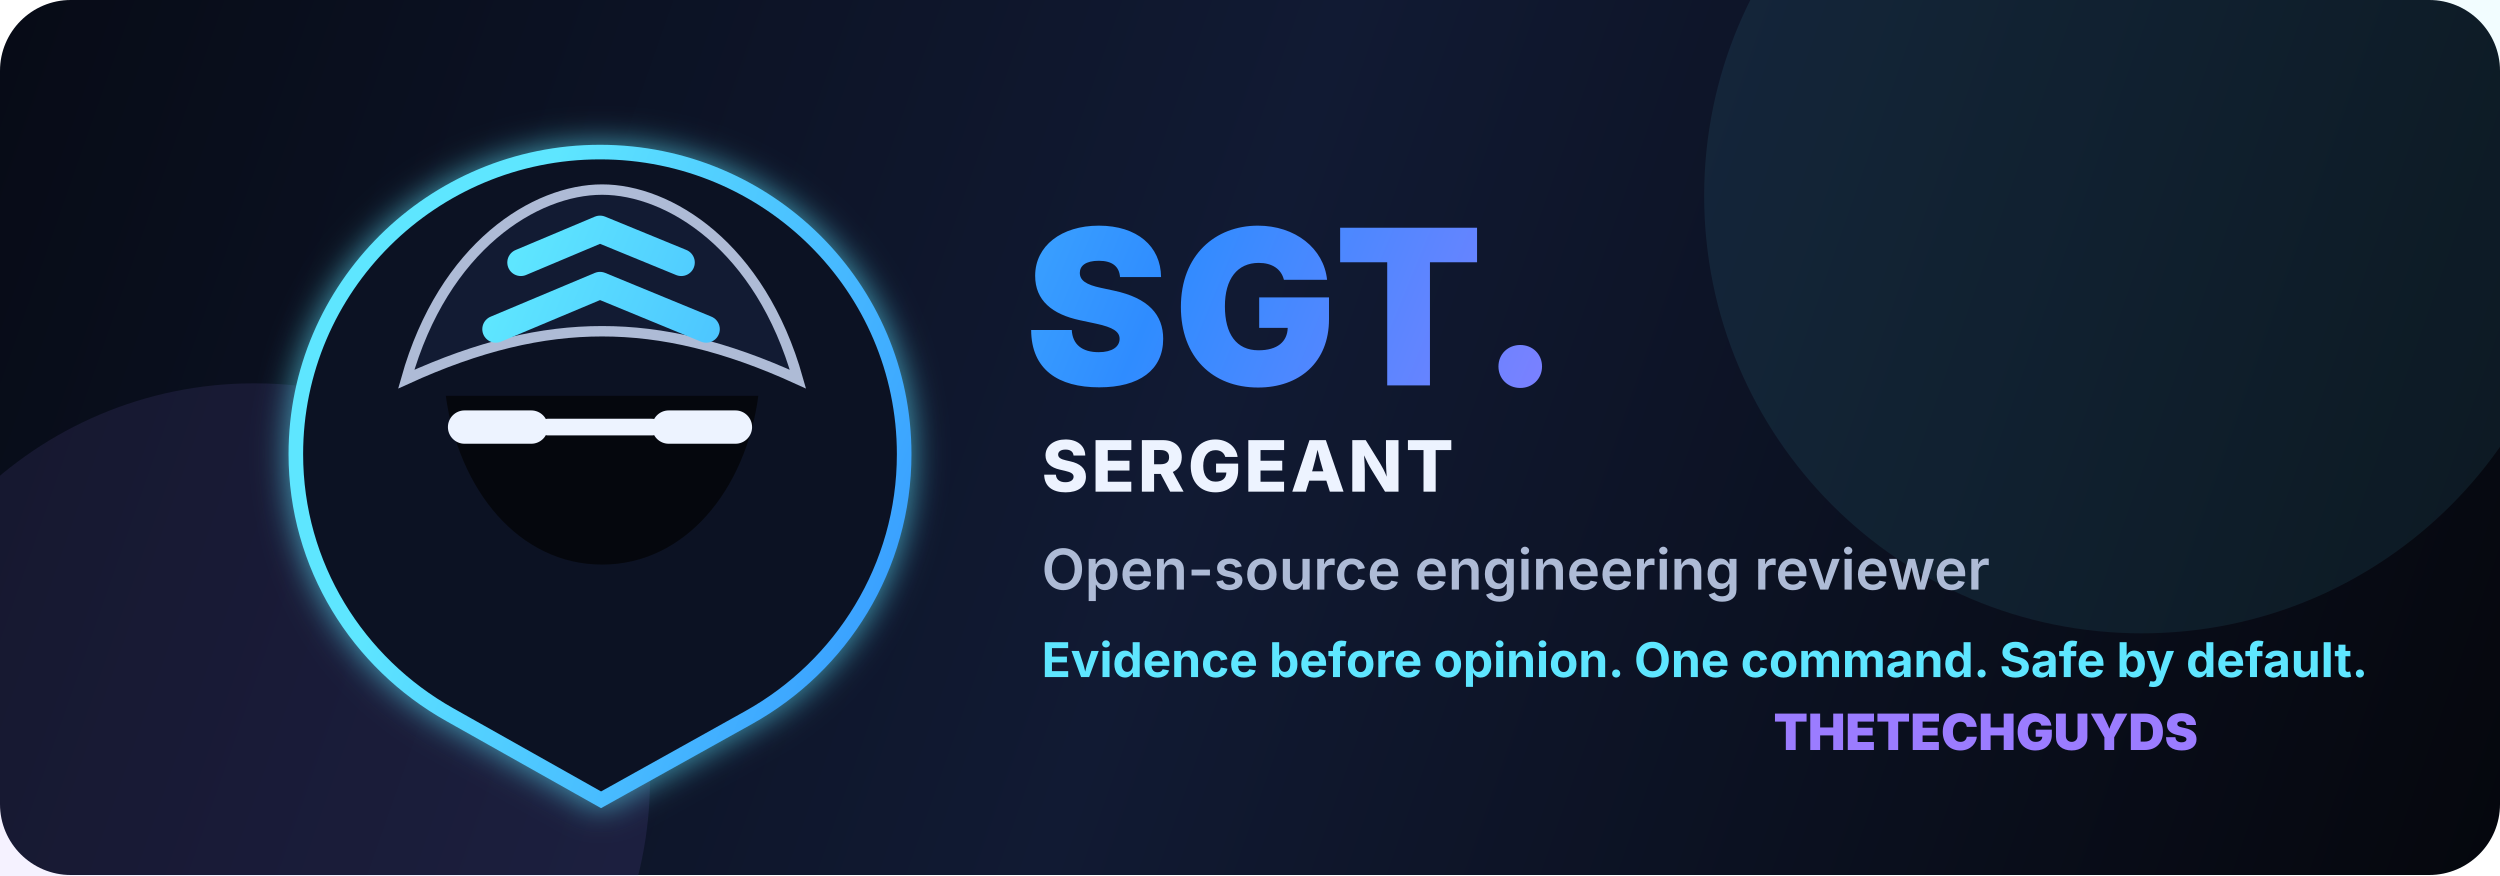
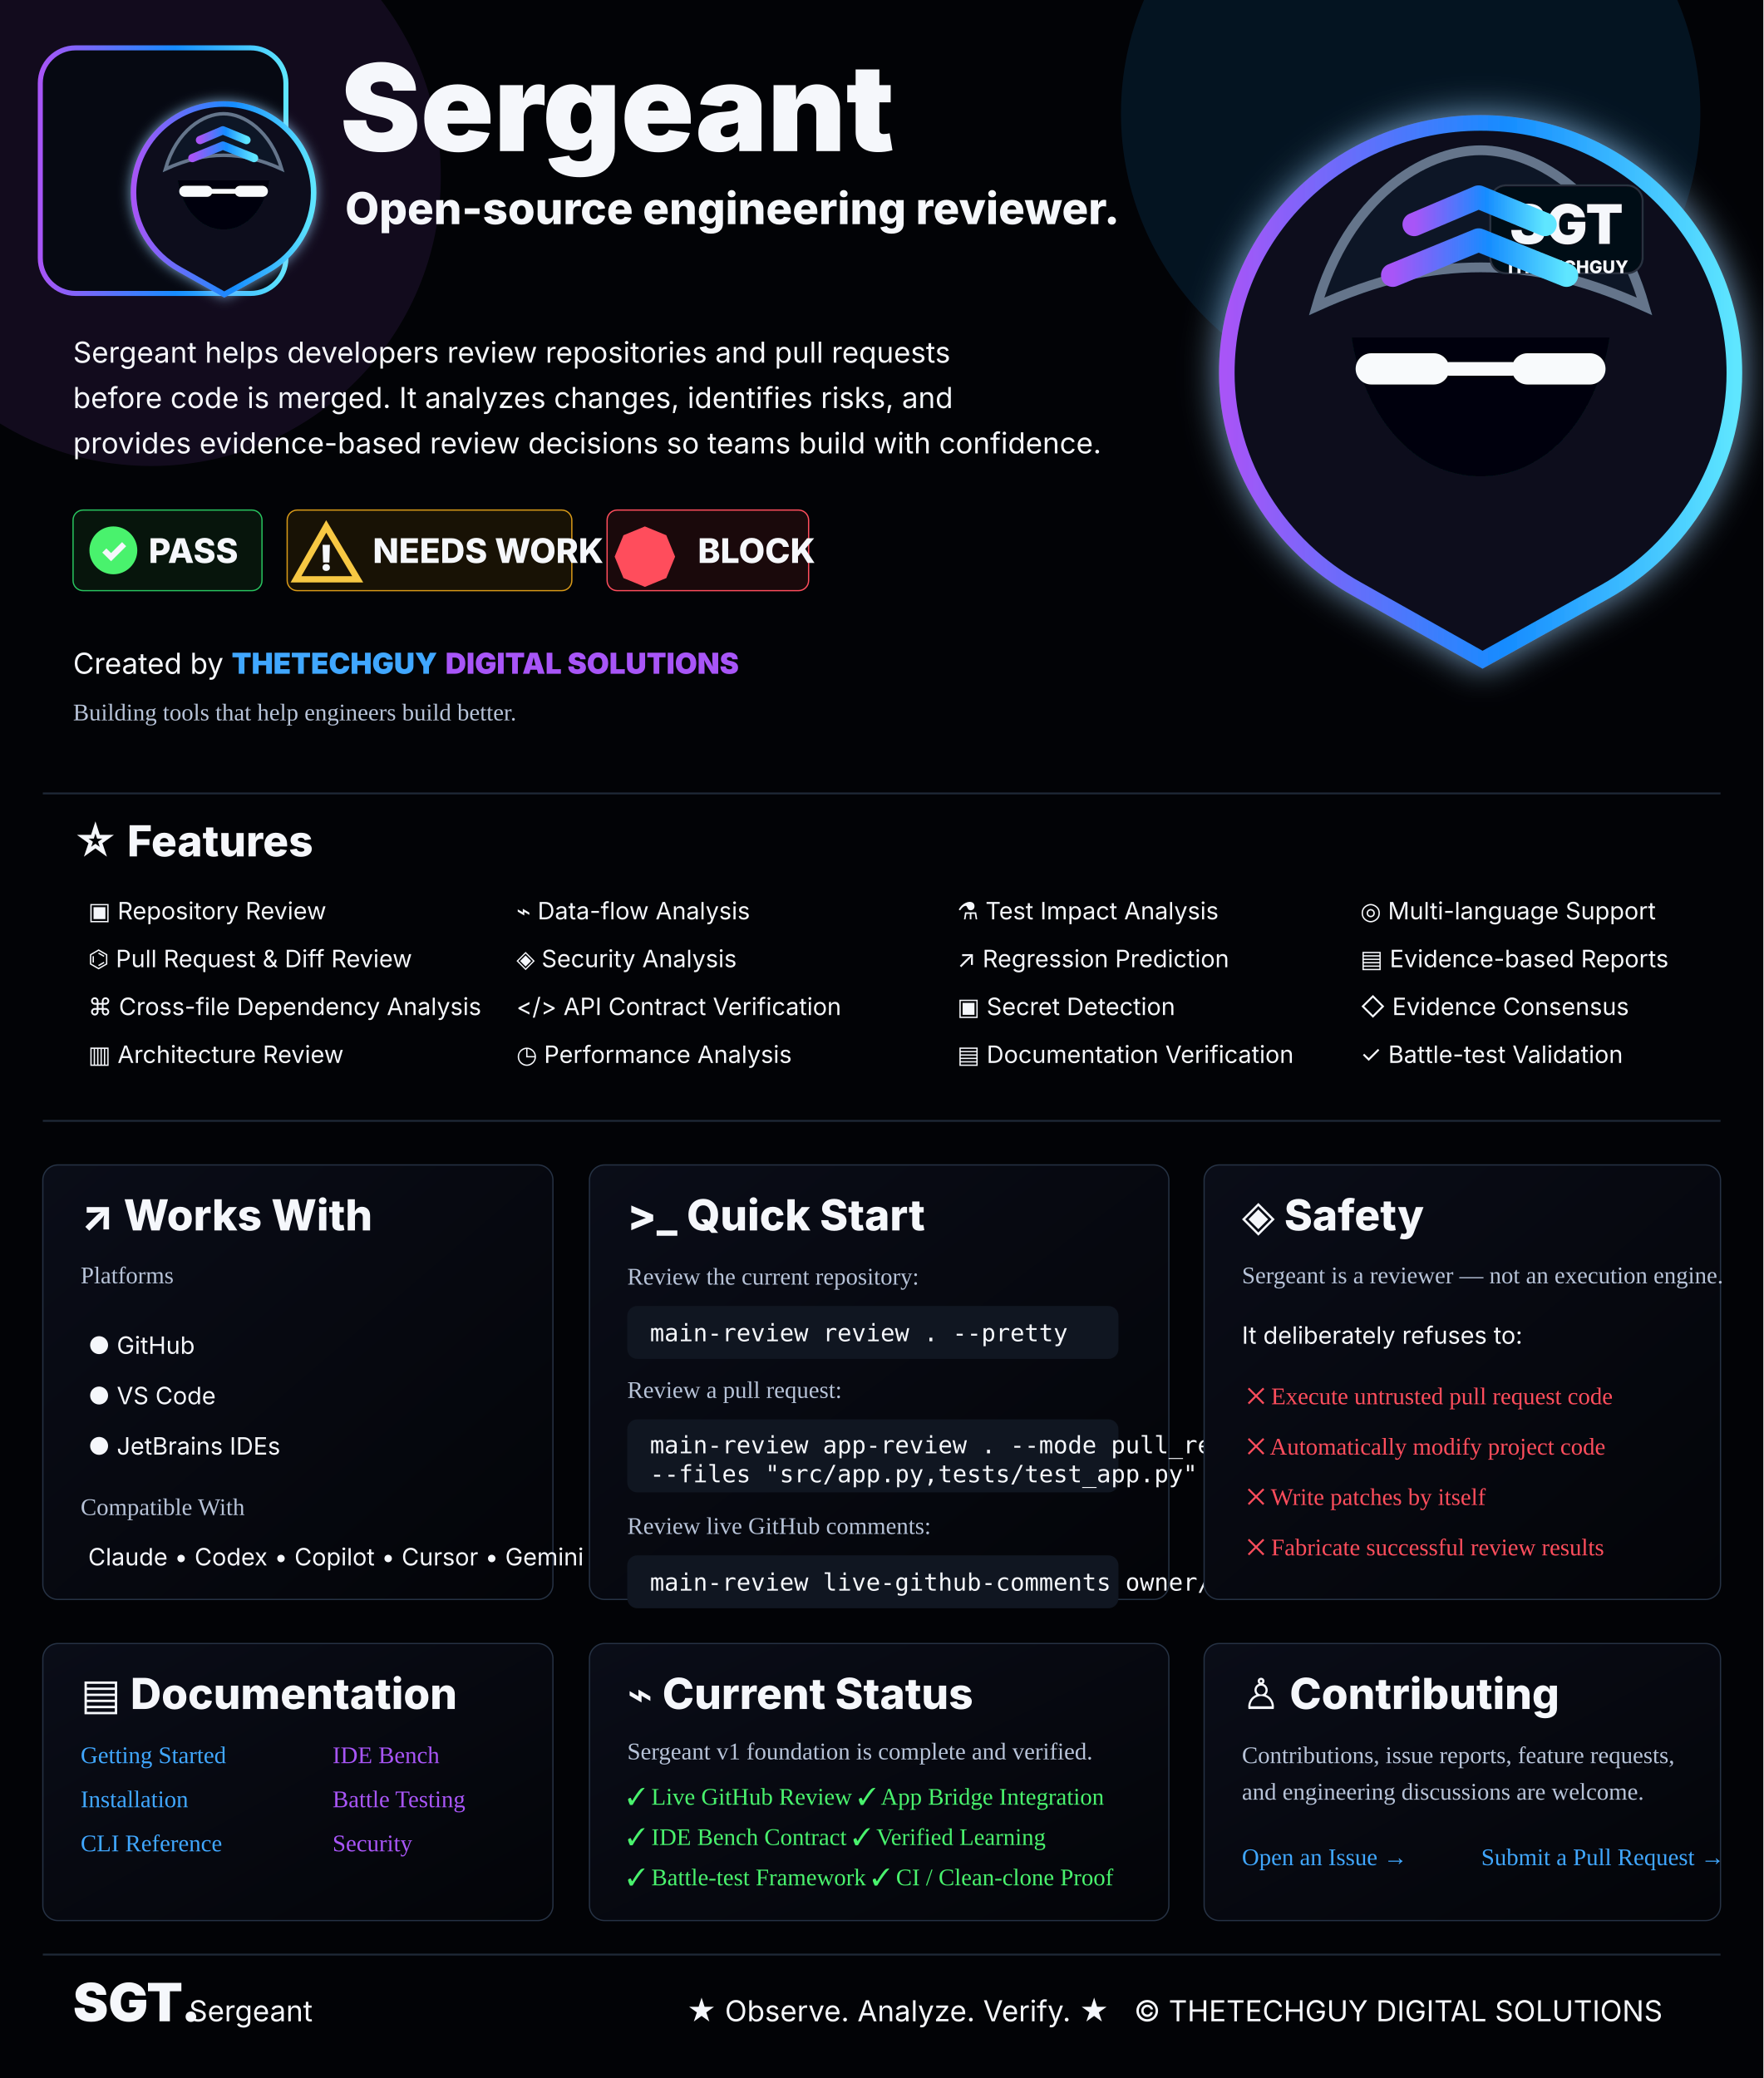
- <svg xmlns="http://www.w3.org/2000/svg" width="1200" height="420" viewBox="0 0 1200 420" fill="none" role="img" aria-labelledby="title desc">
+ <svg xmlns="http://www.w3.org/2000/svg" width="1400" height="1650" viewBox="0 0 1400 1650" fill="none" role="img" aria-labelledby="title desc">
  <defs>
-     <linearGradient id="bg" x1="0" y1="0" x2="1200" y2="420" gradientUnits="userSpaceOnUse">
-       <stop offset="0" stop-color="#070B16" />
-       <stop offset="0.48" stop-color="#111A33" />
-       <stop offset="1" stop-color="#05070D" />
+     <linearGradient id="brand" x1="0" y1="0" x2="1" y2="0">
+       <stop stop-color="#a855f7" />
+       <stop offset=".55" stop-color="#168cff" />
+       <stop offset="1" stop-color="#5ee6ff" />
    </linearGradient>
-     <linearGradient id="brand" x1="260" y1="92" x2="780" y2="305" gradientUnits="userSpaceOnUse">
-       <stop offset="0" stop-color="#5EE6FF" />
-       <stop offset="0.52" stop-color="#2F8CFF" />
-       <stop offset="1" stop-color="#9B7CFF" />
+     <linearGradient id="panel" x1="0" y1="0" x2="1" y2="1">
+       <stop stop-color="#0a0d18" />
+       <stop offset="1" stop-color="#030408" />
    </linearGradient>
-     <filter id="glow" x="-25%" y="-25%" width="150%" height="150%" color-interpolation-filters="sRGB">
-       <feGaussianBlur stdDeviation="8" result="blur" />
-       <feColorMatrix in="blur" type="matrix" values="0 0 0 0 0.37 0 0 0 0 0.9 0 0 0 0 1 0 0 0 .7 0" />
+     <filter id="glow" x="-40%" y="-40%" width="180%" height="180%">
+       <feGaussianBlur stdDeviation="9" result="b" />
+       <feColorMatrix in="b" type="matrix" values="0 0 0 0 .35 0 0 0 0 .65 0 0 0 0 1 0 0 0 .75 0" />
      <feMerge>
        <feMergeNode />
        <feMergeNode in="SourceGraphic" />
      </feMerge>
    </filter>
+     <style>.line{stroke:#1f2937;stroke-width:1.5}.muted{fill:#b7c3d8}.text{fill:#f5f7fb;font-family:Inter,Segoe UI,Arial,sans-serif}.small{font-size:19px}.body{font-size:23px}.h2{font-size:34px;font-weight:800}.title{font-size:96px;font-weight:900}.mono{font-family:SFMono-Regular,Consolas,Menlo,monospace}.ok{fill:#49f26d}.bad{fill:#ff4d5c}.blue{fill:#40a7ff}.purple{fill:#a855f7}</style>
  </defs>
-   <rect width="1200" height="420" rx="34" fill="url(#bg)" />
-   <circle cx="1028" cy="94" r="210" fill="#5EE6FF" opacity="0.08" />
-   <circle cx="122" cy="374" r="190" fill="#9B7CFF" opacity="0.10" />
-   <g filter="url(#glow)">
-     <path d="M142 218C142 137.9 207.4 73 288 73s146 64.9 146 145c0 54.3-30.1 101.6-74.6 126.4l-70.9 39.5-72.5-40.8C171.6 318.2 142 271.4 142 218Z" fill="#0C1223" stroke="url(#brand)" stroke-width="7" />
-     <path d="M195 182c18-64 62-91 94-91 32 0 76 27 94 91-35-16-65-23-94-23s-59 7-94 23Z" fill="#121B33" stroke="#AEBBD6" stroke-width="5" />
-     <path d="M214 190h150c-6 45-35 81-75 81s-69-36-75-81Z" fill="#05070D" />
-     <path d="M238 158l50-21 51 21" stroke="url(#brand)" stroke-width="13" stroke-linecap="round" stroke-linejoin="round" />
-     <path d="M250 126l38-16 39 16" stroke="url(#brand)" stroke-width="13" stroke-linecap="round" stroke-linejoin="round" />
-     <rect x="215" y="197" width="48" height="16" rx="8" fill="#EDF3FF" />
-     <rect x="313" y="197" width="48" height="16" rx="8" fill="#EDF3FF" />
-     <path d="M263 205h50" stroke="#EDF3FF" stroke-width="8" stroke-linecap="round" />
+   <rect width="1400" height="1650" fill="#020306" />
+   <circle cx="1120" cy="90" r="230" fill="#1597ff" opacity=".11" />
+   <circle cx="120" cy="140" r="230" fill="#a855f7" opacity=".10" />
+   <rect x="32" y="38" width="195" height="195" rx="28" fill="#060912" stroke="url(#brand)" stroke-width="4" />
+   <g transform="translate(62 65) scale(.55)" filter="url(#glow)">
+     <path d="M80 160C80 89 138 32 210 32s130 57 130 128c0 48-27 90-66 112l-63 35-64-36c-40-22-67-64-67-111Z" fill="#07101f" stroke="url(#brand)" stroke-width="8" />
+     <path d="M126 126c16-56 55-80 84-80s68 24 84 80c-31-14-57-20-84-20s-53 6-84 20Z" fill="#111827" stroke="#65758b" stroke-width="5" />
+     <path d="M144 142h132c-6 39-31 71-66 71s-60-32-66-71Z" fill="#030408" />
+     <rect x="146" y="150" width="48" height="16" rx="8" fill="#f8fafc" />
+     <rect x="226" y="150" width="48" height="16" rx="8" fill="#f8fafc" />
+     <path d="M194 158h32" stroke="#f8fafc" stroke-width="7" stroke-linecap="round" />
+     <path d="M165 110l44-18 45 18" stroke="url(#brand)" stroke-width="12" stroke-linecap="round" stroke-linejoin="round" />
+     <path d="M176 84l33-14 34 14" stroke="url(#brand)" stroke-width="12" stroke-linecap="round" stroke-linejoin="round" />
  </g>
-   <text x="492" y="185" fill="url(#brand)" font-family="Inter,Segoe UI,Arial,sans-serif" font-size="104" font-weight="900" letter-spacing="2">SGT.</text>
-   <text x="500" y="236" fill="#EDF3FF" font-family="Inter,Segoe UI,Arial,sans-serif" font-size="34" font-weight="800" letter-spacing="1.5">SERGEANT</text>
-   <text x="500" y="283" fill="#AEBBD6" font-family="Inter,Segoe UI,Arial,sans-serif" font-size="27" font-weight="600">Open-source engineering reviewer</text>
-   <text x="500" y="325" fill="#5EE6FF" font-family="Inter,Segoe UI,Arial,sans-serif" font-size="23" font-weight="700">Evidence before opinion. One command. Safe by default.</text>
-   <text x="1055" y="360" fill="#9B7CFF" font-family="Inter,Segoe UI,Arial,sans-serif" font-size="24" font-weight="900" text-anchor="end">THETECHGUYDS</text>
+   <text x="270" y="120" class="text title" fill="url(#brand)">Sergeant</text>
+   <text x="274" y="178" class="text" font-size="35" font-weight="800">Open-source engineering reviewer.</text>
+   <text x="58" y="288" class="text body">Sergeant helps developers review repositories and pull requests</text>
+   <text x="58" y="324" class="text body">before code is merged. It analyzes changes, identifies risks, and</text>
+   <text x="58" y="360" class="text body">provides evidence-based review decisions so teams build with confidence.</text>
+   <g transform="translate(850 48) scale(1.55)" filter="url(#glow)">
+     <path d="M80 160C80 89 138 32 210 32s130 57 130 128c0 48-27 90-66 112l-63 35-64-36c-40-22-67-64-67-111Z" fill="#07101f" stroke="url(#brand)" stroke-width="8" />
+     <path d="M126 126c16-56 55-80 84-80s68 24 84 80c-31-14-57-20-84-20s-53 6-84 20Z" fill="#111827" stroke="#65758b" stroke-width="5" />
+     <path d="M144 142h132c-6 39-31 71-66 71s-60-32-66-71Z" fill="#030408" />
+     <rect x="146" y="150" width="48" height="16" rx="8" fill="#f8fafc" />
+     <rect x="226" y="150" width="48" height="16" rx="8" fill="#f8fafc" />
+     <path d="M194 158h32" stroke="#f8fafc" stroke-width="7" stroke-linecap="round" />
+     <rect x="215" y="64" width="78" height="45" rx="8" fill="#060912" stroke="#293241" />
+     <text x="254" y="94" text-anchor="middle" class="text" font-size="28" font-weight="900" fill="url(#brand)">SGT</text>
+     <text x="254" y="109" text-anchor="middle" class="text" font-size="9" font-weight="800">THETECHGUY</text>
+     <path d="M165 110l44-18 45 18" stroke="url(#brand)" stroke-width="12" stroke-linecap="round" stroke-linejoin="round" />
+     <path d="M176 84l33-14 34 14" stroke="url(#brand)" stroke-width="12" stroke-linecap="round" stroke-linejoin="round" />
+   </g>
+   <g transform="translate(58 405)">
+     <rect width="150" height="64" rx="8" fill="#07150c" stroke="#28c45f" />
+     <text x="60" y="42" class="text" font-size="27" font-weight="800" fill="#49f26d">PASS</text>
+     <circle cx="32" cy="32" r="19" fill="#49f26d" />
+     <text x="32" y="41" text-anchor="middle" class="text" font-size="25" font-weight="900" fill="#041008">✓</text>
+   </g>
+   <g transform="translate(228 405)">
+     <rect width="226" height="64" rx="8" fill="#181205" stroke="#d99a18" />
+     <text x="68" y="42" class="text" font-size="27" font-weight="800" fill="#f7c843">NEEDS WORK</text>
+     <path d="M31 13l25 42H7l24-42Z" fill="none" stroke="#f7c843" stroke-width="5" />
+     <text x="31" y="48" text-anchor="middle" class="text" font-size="28" font-weight="900" fill="#f7c843">!</text>
+   </g>
+   <g transform="translate(482 405)">
+     <rect width="160" height="64" rx="8" fill="#1a090b" stroke="#ff4d5c" />
+     <text x="72" y="42" class="text" font-size="27" font-weight="800" fill="#ff4d5c">BLOCK</text>
+     <path d="M30 13l17 7 7 17-7 17-17 7-17-7-7-17 7-17 17-7Z" fill="#ff4d5c" />
+   </g>
+   <text x="58" y="535" class="text body">Created by <tspan fill="#40a7ff" font-weight="900">THETECHGUY</tspan>
+     <tspan fill="#a855f7" font-weight="900">DIGITAL SOLUTIONS</tspan>
+   </text>
+   <text x="58" y="572" class="muted small">Building tools that help engineers build better.</text>
+   <line x1="34" y1="630" x2="1366" y2="630" class="line" />
+   <text x="58" y="680" class="text h2">☆ Features</text>
+   <g class="text small">
+     <text x="70" y="730">▣ Repository Review</text>
+     <text x="70" y="768">⌬ Pull Request &amp; Diff Review</text>
+     <text x="70" y="806">⌘ Cross-file Dependency Analysis</text>
+     <text x="70" y="844">▥ Architecture Review</text>
+     <text x="410" y="730">⌁ Data-flow Analysis</text>
+     <text x="410" y="768">◈ Security Analysis</text>
+     <text x="410" y="806">&lt;/&gt; API Contract Verification</text>
+     <text x="410" y="844">◷ Performance Analysis</text>
+     <text x="760" y="730">⚗ Test Impact Analysis</text>
+     <text x="760" y="768">↗ Regression Prediction</text>
+     <text x="760" y="806">▣ Secret Detection</text>
+     <text x="760" y="844">▤ Documentation Verification</text>
+     <text x="1080" y="730">◎ Multi-language Support</text>
+     <text x="1080" y="768">▤ Evidence-based Reports</text>
+     <text x="1080" y="806">◇ Evidence Consensus</text>
+     <text x="1080" y="844">✓ Battle-test Validation</text>
+   </g>
+   <line x1="34" y1="890" x2="1366" y2="890" class="line" />
+   <g transform="translate(34 925)">
+     <rect width="405" height="345" rx="12" fill="url(#panel)" stroke="#263244" />
+     <text x="30" y="52" class="text h2">↗ Works With</text>
+     <text x="30" y="94" class="muted small">Platforms</text>
+     <text x="36" y="150" class="text small">● GitHub</text>
+     <text x="36" y="190" class="text small">● VS Code</text>
+     <text x="36" y="230" class="text small">● JetBrains IDEs</text>
+     <text x="30" y="278" class="muted small">Compatible With</text>
+     <text x="36" y="318" class="text small">Claude • Codex • Copilot • Cursor • Gemini • Local LLMs</text>
+   </g>
+   <g transform="translate(468 925)">
+     <rect width="460" height="345" rx="12" fill="url(#panel)" stroke="#263244" />
+     <text x="30" y="52" class="text h2">&gt;_ Quick Start</text>
+     <text x="30" y="95" class="muted small">Review the current repository:</text>
+     <rect x="30" y="112" width="390" height="42" rx="8" fill="#101621" />
+     <text x="48" y="140" class="text mono small">main-review review . --pretty</text>
+     <text x="30" y="185" class="muted small">Review a pull request:</text>
+     <rect x="30" y="202" width="390" height="58" rx="8" fill="#101621" />
+     <text x="48" y="229" class="text mono small">main-review app-review . --mode pull_request</text>
+     <text x="48" y="252" class="text mono small">--files "src/app.py,tests/test_app.py" --pretty</text>
+     <text x="30" y="293" class="muted small">Review live GitHub comments:</text>
+     <rect x="30" y="310" width="390" height="42" rx="8" fill="#101621" />
+     <text x="48" y="338" class="text mono small">main-review live-github-comments owner/repo 12 --pretty</text>
+   </g>
+   <g transform="translate(956 925)">
+     <rect width="410" height="345" rx="12" fill="url(#panel)" stroke="#263244" />
+     <text x="30" y="52" class="text h2">◈ Safety</text>
+     <text x="30" y="94" class="muted small">Sergeant is a reviewer — not an execution engine.</text>
+     <text x="30" y="142" class="text small">It deliberately refuses to:</text>
+     <text x="34" y="190" class="bad small">✕ Execute untrusted pull request code</text>
+     <text x="34" y="230" class="bad small">✕ Automatically modify project code</text>
+     <text x="34" y="270" class="bad small">✕ Write patches by itself</text>
+     <text x="34" y="310" class="bad small">✕ Fabricate successful review results</text>
+   </g>
+   <g transform="translate(34 1305)">
+     <rect width="405" height="220" rx="12" fill="url(#panel)" stroke="#263244" />
+     <text x="30" y="52" class="text h2">▤ Documentation</text>
+     <text x="30" y="95" class="blue small">Getting Started</text>
+     <text x="30" y="130" class="blue small">Installation</text>
+     <text x="30" y="165" class="blue small">CLI Reference</text>
+     <text x="230" y="95" class="purple small">IDE Bench</text>
+     <text x="230" y="130" class="purple small">Battle Testing</text>
+     <text x="230" y="165" class="purple small">Security</text>
+   </g>
+   <g transform="translate(468 1305)">
+     <rect width="460" height="220" rx="12" fill="url(#panel)" stroke="#263244" />
+     <text x="30" y="52" class="text h2">⌁ Current Status</text>
+     <text x="30" y="92" class="muted small">Sergeant v1 foundation is complete and verified.</text>
+     <text x="30" y="128" class="ok small">✓ Live GitHub Review   ✓ App Bridge Integration</text>
+     <text x="30" y="160" class="ok small">✓ IDE Bench Contract   ✓ Verified Learning</text>
+     <text x="30" y="192" class="ok small">✓ Battle-test Framework   ✓ CI / Clean-clone Proof</text>
+   </g>
+   <g transform="translate(956 1305)">
+     <rect width="410" height="220" rx="12" fill="url(#panel)" stroke="#263244" />
+     <text x="30" y="52" class="text h2">♙ Contributing</text>
+     <text x="30" y="95" class="muted small">Contributions, issue reports, feature requests,</text>
+     <text x="30" y="124" class="muted small">and engineering discussions are welcome.</text>
+     <text x="30" y="176" class="blue small">Open an Issue →</text>
+     <text x="220" y="176" class="blue small">Submit a Pull Request →</text>
+   </g>
+   <line x1="34" y1="1552" x2="1366" y2="1552" class="line" />
+   <text x="58" y="1605" class="text" font-size="42" font-weight="900" fill="url(#brand)">SGT.</text>
+   <text x="150" y="1605" class="text body">Sergeant</text>
+   <text x="545" y="1605" class="text body">★  Observe. Analyze. Verify.  ★</text>
+   <text x="1320" y="1605" text-anchor="end" class="text body">© THETECHGUY DIGITAL SOLUTIONS</text>
</svg>
